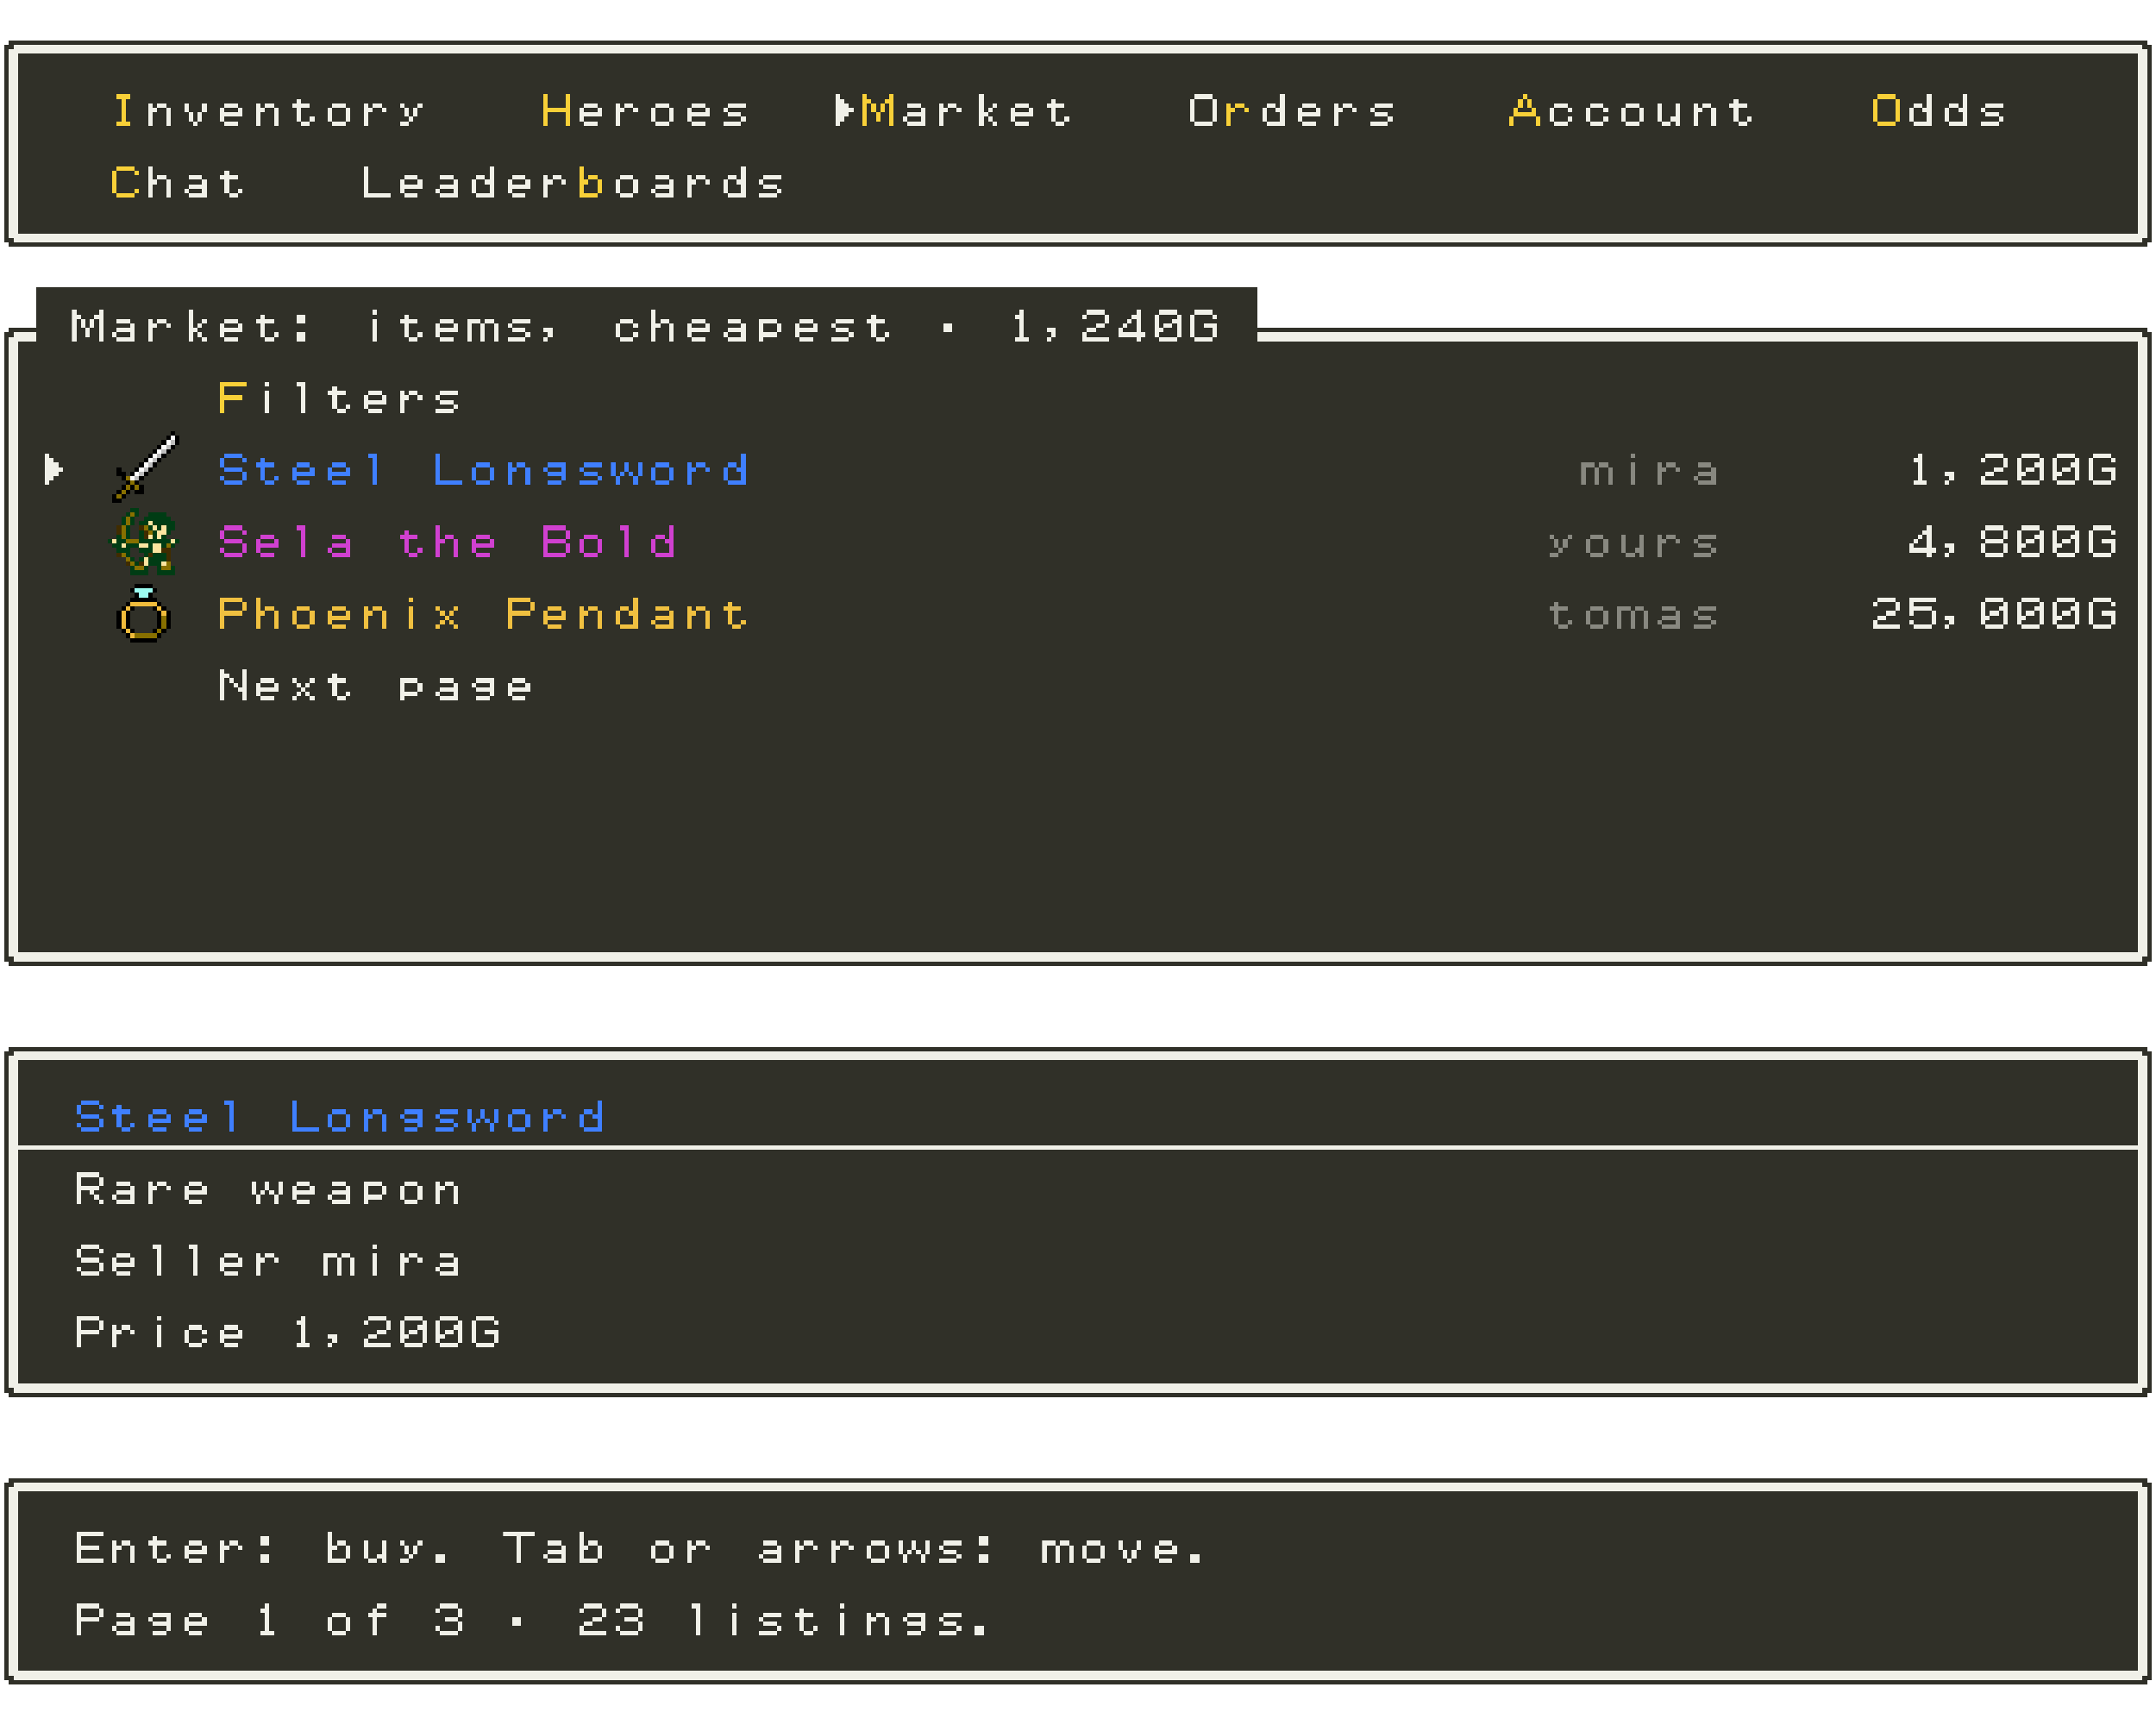
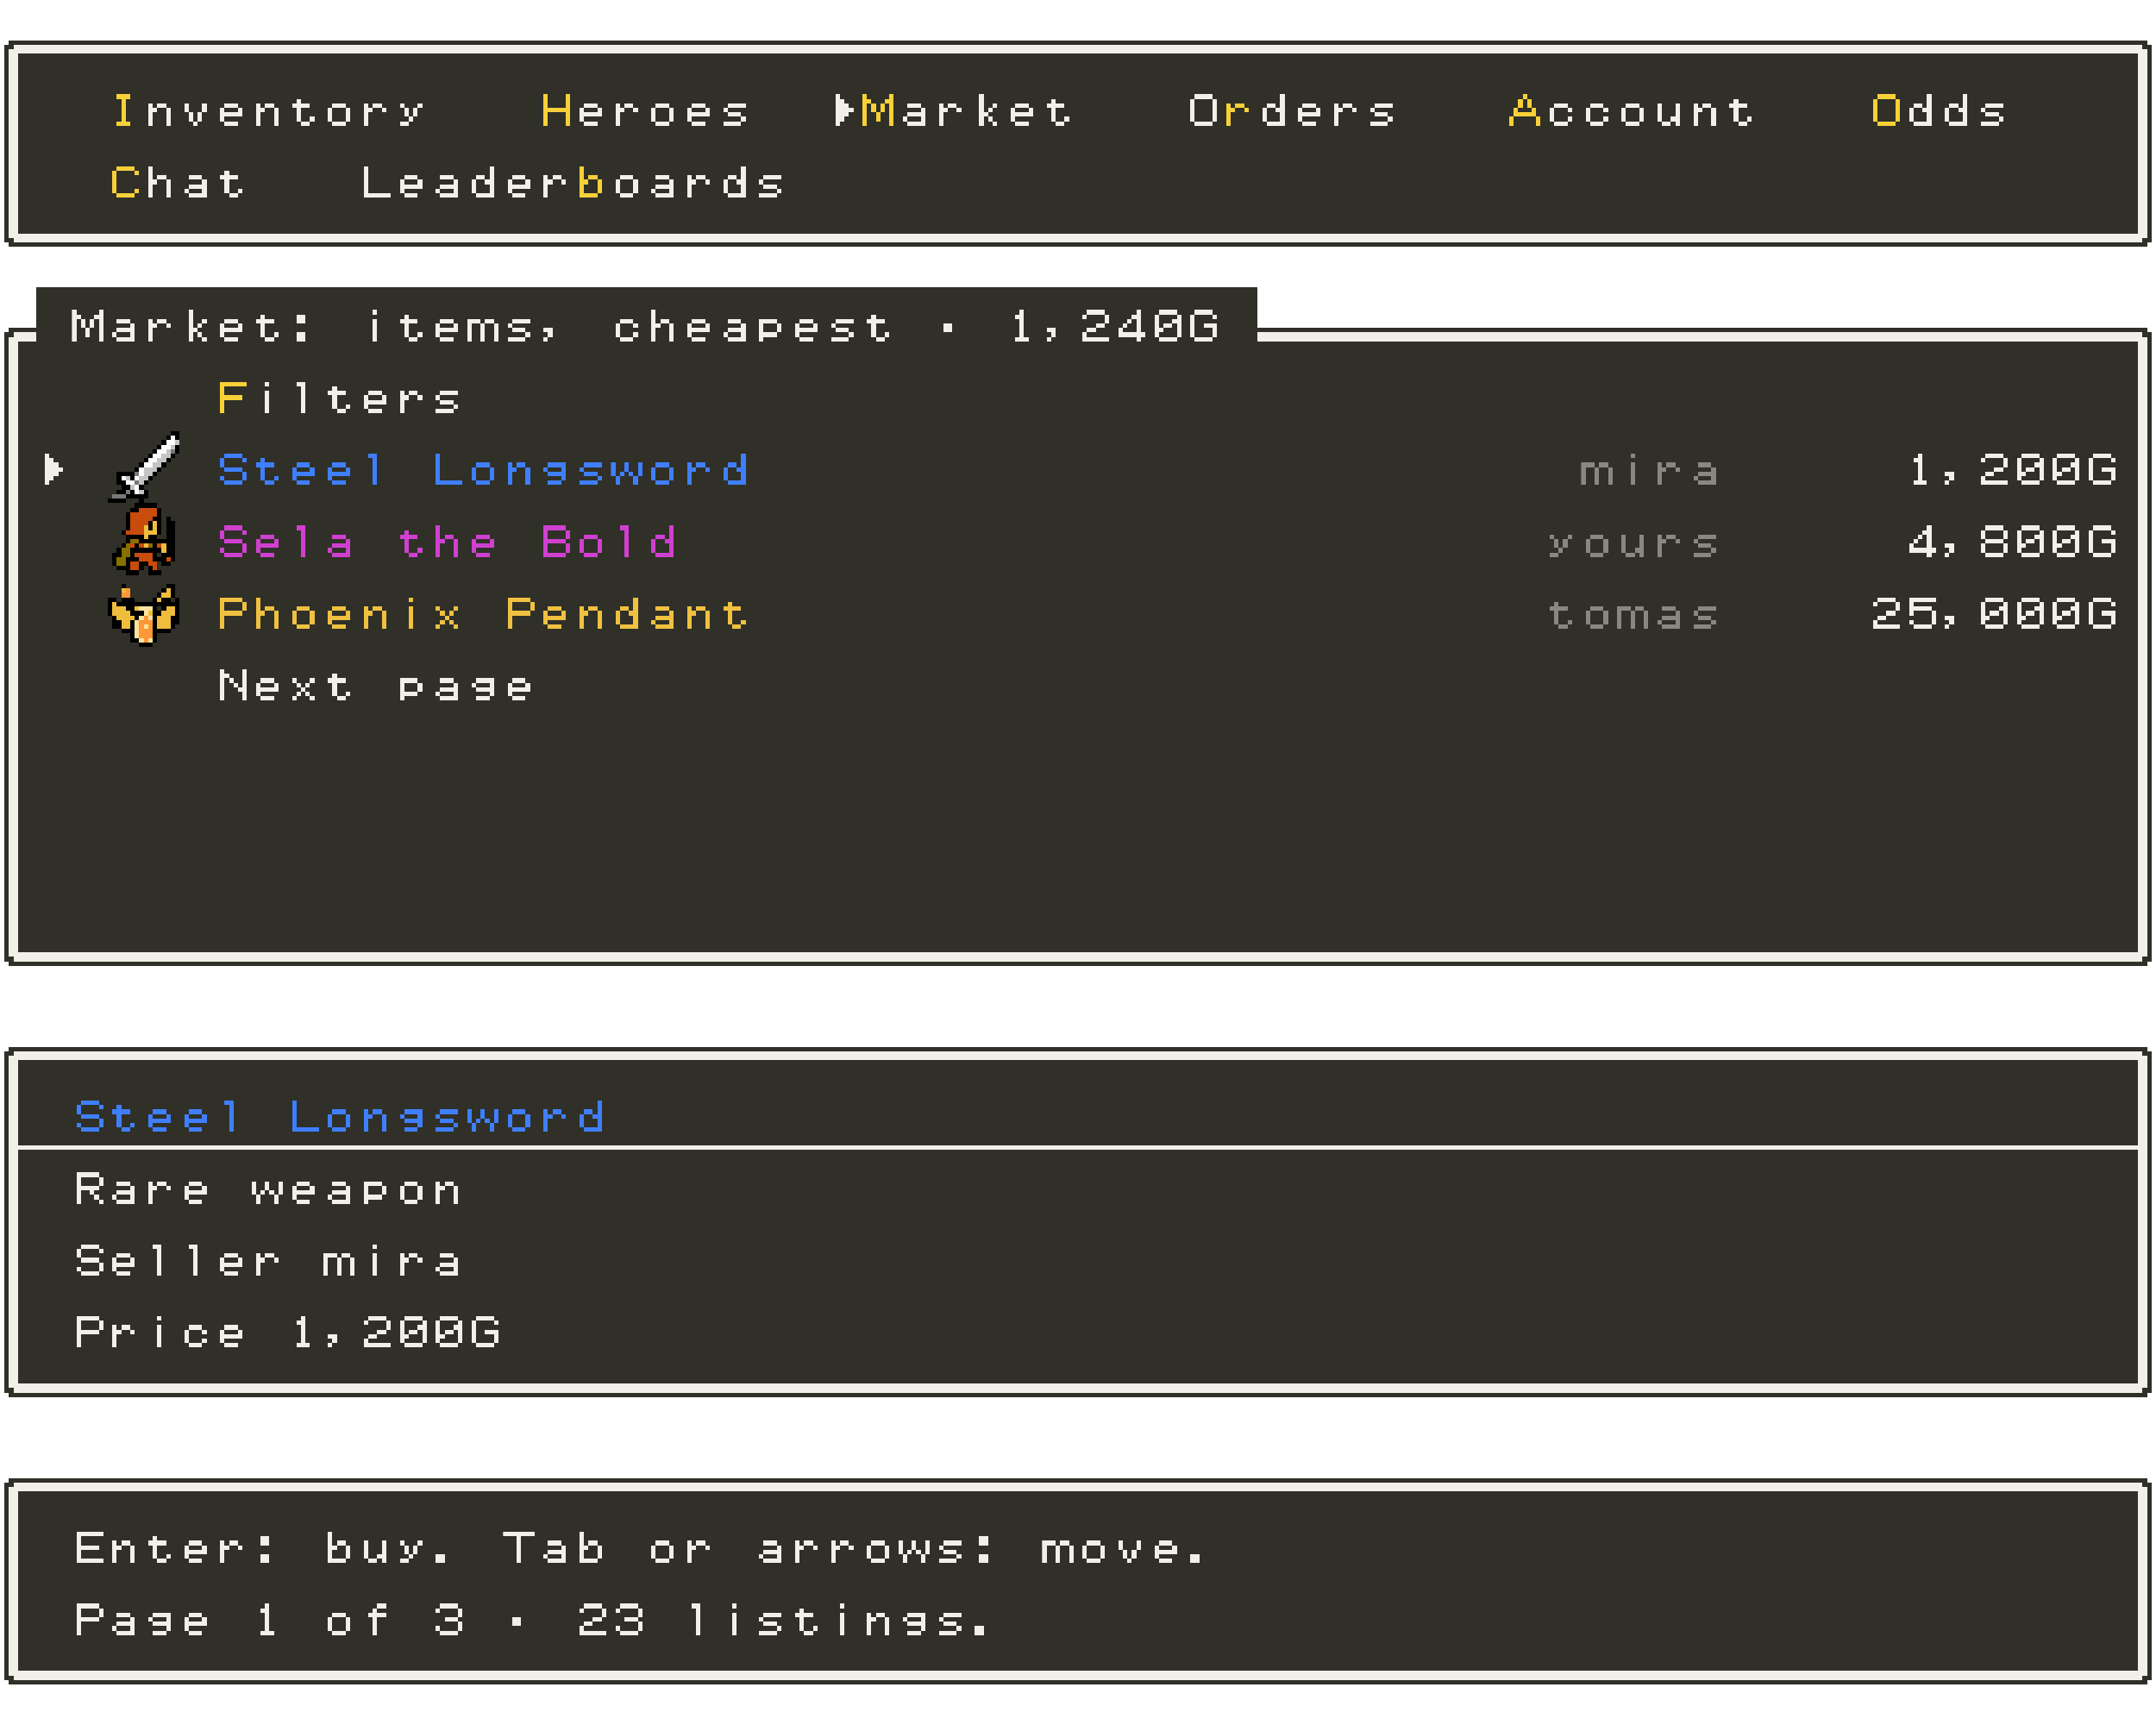
<svg xmlns="http://www.w3.org/2000/svg" viewBox="0 0 480 384" width="480" height="384" shape-rendering="crispEdges">
  <defs>
    <symbol id="g0">
      <path d="M2 5h3v1h-3zM3 6h1v1h-1zM3 7h1v1h-1zM3 8h1v1h-1zM3 9h1v1h-1zM3 10h1v1h-1zM2 11h3v1h-3z" />
    </symbol>
    <symbol id="g1">
      <path d="M1 7h1v1h-1zM3 7h2v1h-2zM1 8h2v1h-2zM5 8h1v1h-1zM1 9h1v1h-1zM5 9h1v1h-1zM1 10h1v1h-1zM5 10h1v1h-1zM1 11h1v1h-1zM5 11h1v1h-1z" />
    </symbol>
    <symbol id="g2">
      <path d="M1 7h1v1h-1zM5 7h1v1h-1zM1 8h1v1h-1zM5 8h1v1h-1zM2 9h1v1h-1zM4 9h1v1h-1zM2 10h1v1h-1zM4 10h1v1h-1zM3 11h1v1h-1z" />
    </symbol>
    <symbol id="g3">
      <path d="M2 7h3v1h-3zM1 8h1v1h-1zM5 8h1v1h-1zM1 9h5v1h-5zM1 10h1v1h-1zM2 11h3v1h-3z" />
    </symbol>
    <symbol id="g4">
      <path d="M2 6h1v1h-1zM1 7h4v1h-4zM2 8h1v1h-1zM2 9h1v1h-1zM2 10h1v1h-1zM5 10h1v1h-1zM3 11h2v1h-2z" />
    </symbol>
    <symbol id="g5">
      <path d="M2 7h3v1h-3zM1 8h1v1h-1zM5 8h1v1h-1zM1 9h1v1h-1zM5 9h1v1h-1zM1 10h1v1h-1zM5 10h1v1h-1zM2 11h3v1h-3z" />
    </symbol>
    <symbol id="g6">
      <path d="M1 7h1v1h-1zM3 7h2v1h-2zM1 8h2v1h-2zM5 8h1v1h-1zM1 9h1v1h-1zM1 10h1v1h-1zM1 11h1v1h-1z" />
    </symbol>
    <symbol id="g7">
      <path d="M1 7h1v1h-1zM5 7h1v1h-1zM2 8h1v1h-1zM4 8h1v1h-1zM2 9h1v1h-1zM4 9h1v1h-1zM3 10h1v1h-1zM1 11h2v1h-2z" />
    </symbol>
    <symbol id="g8">
      <path d="M1 5h1v1h-1zM6 5h1v1h-1zM1 6h1v1h-1zM6 6h1v1h-1zM1 7h1v1h-1zM6 7h1v1h-1zM1 8h6v1h-6zM1 9h1v1h-1zM6 9h1v1h-1zM1 10h1v1h-1zM6 10h1v1h-1zM1 11h1v1h-1zM6 11h1v1h-1z" />
    </symbol>
    <symbol id="g9">
      <path d="M2 7h4v1h-4zM1 8h1v1h-1zM2 9h3v1h-3zM5 10h1v1h-1zM1 11h4v1h-4z" />
    </symbol>
    <symbol id="g10">
      <path d="M2 5h1v1h-1zM2 6h2v1h-2zM2 7h3v1h-3zM2 8h4v1h-4zM2 9h3v1h-3zM2 10h2v1h-2zM2 11h1v1h-1z" />
    </symbol>
    <symbol id="g11">
      <path d="M0 5h1v1h-1zM6 5h1v1h-1zM0 6h2v1h-2zM5 6h2v1h-2zM0 7h1v1h-1zM2 7h1v1h-1zM4 7h1v1h-1zM6 7h1v1h-1zM0 8h1v1h-1zM2 8h1v1h-1zM4 8h1v1h-1zM6 8h1v1h-1zM0 9h1v1h-1zM3 9h1v1h-1zM6 9h1v1h-1zM0 10h1v1h-1zM3 10h1v1h-1zM6 10h1v1h-1zM0 11h1v1h-1zM6 11h1v1h-1z" />
    </symbol>
    <symbol id="g12">
      <path d="M2 7h3v1h-3zM5 8h1v1h-1zM2 9h4v1h-4zM1 10h1v1h-1zM5 10h1v1h-1zM2 11h4v1h-4z" />
    </symbol>
    <symbol id="g13">
      <path d="M2 5h1v1h-1zM2 6h1v1h-1zM2 7h1v1h-1zM5 7h1v1h-1zM2 8h1v1h-1zM4 8h1v1h-1zM2 9h2v1h-2zM2 10h1v1h-1zM4 10h1v1h-1zM2 11h1v1h-1zM5 11h1v1h-1z" />
    </symbol>
    <symbol id="g14">
      <path d="M2 5h4v1h-4zM1 6h1v1h-1zM6 6h1v1h-1zM1 7h1v1h-1zM6 7h1v1h-1zM1 8h1v1h-1zM6 8h1v1h-1zM1 9h1v1h-1zM6 9h1v1h-1zM1 10h1v1h-1zM6 10h1v1h-1zM2 11h4v1h-4z" />
    </symbol>
    <symbol id="g15">
      <path d="M5 5h1v1h-1zM5 6h1v1h-1zM2 7h2v1h-2zM5 7h1v1h-1zM1 8h1v1h-1zM4 8h2v1h-2zM1 9h1v1h-1zM5 9h1v1h-1zM1 10h1v1h-1zM5 10h1v1h-1zM2 11h4v1h-4z" />
    </symbol>
    <symbol id="g16">
      <path d="M3 5h1v1h-1zM2 6h1v1h-1zM4 6h1v1h-1zM2 7h1v1h-1zM4 7h1v1h-1zM1 8h1v1h-1zM5 8h1v1h-1zM1 9h5v1h-5zM0 10h1v1h-1zM6 10h1v1h-1zM0 11h1v1h-1zM6 11h1v1h-1z" />
    </symbol>
    <symbol id="g17">
      <path d="M2 7h3v1h-3zM1 8h1v1h-1zM5 8h1v1h-1zM1 9h1v1h-1zM1 10h1v1h-1zM5 10h1v1h-1zM2 11h3v1h-3z" />
    </symbol>
    <symbol id="g18">
      <path d="M1 7h1v1h-1zM5 7h1v1h-1zM1 8h1v1h-1zM5 8h1v1h-1zM1 9h1v1h-1zM5 9h1v1h-1zM1 10h1v1h-1zM4 10h2v1h-2zM2 11h2v1h-2zM5 11h1v1h-1z" />
    </symbol>
    <symbol id="g19">
      <path d="M2 5h4v1h-4zM1 6h1v1h-1zM6 6h1v1h-1zM1 7h1v1h-1zM1 8h1v1h-1zM1 9h1v1h-1zM1 10h1v1h-1zM6 10h1v1h-1zM2 11h4v1h-4z" />
    </symbol>
    <symbol id="g20">
      <path d="M1 5h1v1h-1zM1 6h1v1h-1zM1 7h1v1h-1zM3 7h2v1h-2zM1 8h2v1h-2zM5 8h1v1h-1zM1 9h1v1h-1zM5 9h1v1h-1zM1 10h1v1h-1zM5 10h1v1h-1zM1 11h1v1h-1zM5 11h1v1h-1z" />
    </symbol>
    <symbol id="g21">
      <path d="M1 5h1v1h-1zM1 6h1v1h-1zM1 7h1v1h-1zM1 8h1v1h-1zM1 9h1v1h-1zM1 10h1v1h-1zM1 11h6v1h-6z" />
    </symbol>
    <symbol id="g22">
      <path d="M1 5h1v1h-1zM1 6h1v1h-1zM1 7h1v1h-1zM3 7h2v1h-2zM1 8h2v1h-2zM5 8h1v1h-1zM1 9h1v1h-1zM5 9h1v1h-1zM1 10h1v1h-1zM5 10h1v1h-1zM1 11h4v1h-4z" />
    </symbol>
    <symbol id="g23">
      <path d="M2 6h2v1h-2zM2 7h2v1h-2zM2 10h2v1h-2zM2 11h2v1h-2z" />
    </symbol>
    <symbol id="g24">
      <path d="M3 5h1v1h-1zM3 7h1v1h-1zM3 8h1v1h-1zM3 9h1v1h-1zM3 10h1v1h-1zM3 11h1v1h-1z" />
    </symbol>
    <symbol id="g25">
      <path d="M0 7h3v1h-3zM4 7h2v1h-2zM0 8h1v1h-1zM3 8h1v1h-1zM6 8h1v1h-1zM0 9h1v1h-1zM3 9h1v1h-1zM6 9h1v1h-1zM0 10h1v1h-1zM3 10h1v1h-1zM6 10h1v1h-1zM0 11h1v1h-1zM3 11h1v1h-1zM6 11h1v1h-1z" />
    </symbol>
    <symbol id="g26">
      <path d="M1 9h2v1h-2zM2 10h1v1h-1zM1 11h1v1h-1z" />
    </symbol>
    <symbol id="g27">
      <path d="M1 7h4v1h-4zM1 8h1v1h-1zM5 8h1v1h-1zM1 9h1v1h-1zM5 9h1v1h-1zM1 10h4v1h-4zM1 11h1v1h-1z" />
    </symbol>
    <symbol id="g28">
      <path d="M2 8h2v1h-2zM2 9h2v1h-2z" />
    </symbol>
    <symbol id="g29">
      <path d="M3 5h1v1h-1zM2 6h2v1h-2zM3 7h1v1h-1zM3 8h1v1h-1zM3 9h1v1h-1zM3 10h1v1h-1zM2 11h3v1h-3z" />
    </symbol>
    <symbol id="g30">
      <path d="M2 5h4v1h-4zM1 6h1v1h-1zM6 6h1v1h-1zM6 7h1v1h-1zM4 8h2v1h-2zM2 9h2v1h-2zM1 10h1v1h-1zM1 11h6v1h-6z" />
    </symbol>
    <symbol id="g31">
      <path d="M5 5h1v1h-1zM4 6h2v1h-2zM3 7h1v1h-1zM5 7h1v1h-1zM2 8h1v1h-1zM5 8h1v1h-1zM1 9h1v1h-1zM5 9h1v1h-1zM1 10h6v1h-6zM5 11h1v1h-1z" />
    </symbol>
    <symbol id="g32">
      <path d="M2 5h4v1h-4zM1 6h1v1h-1zM6 6h1v1h-1zM1 7h1v1h-1zM5 7h2v1h-2zM1 8h1v1h-1zM3 8h2v1h-2zM6 8h1v1h-1zM1 9h2v1h-2zM6 9h1v1h-1zM1 10h1v1h-1zM6 10h1v1h-1zM2 11h4v1h-4z" />
    </symbol>
    <symbol id="g33">
      <path d="M2 5h4v1h-4zM1 6h1v1h-1zM6 6h1v1h-1zM1 7h1v1h-1zM1 8h1v1h-1zM4 8h3v1h-3zM1 9h1v1h-1zM6 9h1v1h-1zM1 10h1v1h-1zM6 10h1v1h-1zM2 11h4v1h-4z" />
    </symbol>
    <symbol id="g34">
      <path d="M1 5h6v1h-6zM1 6h1v1h-1zM1 7h1v1h-1zM1 8h5v1h-5zM1 9h1v1h-1zM1 10h1v1h-1zM1 11h1v1h-1z" />
    </symbol>
    <symbol id="g35">
      <path d="M2 5h2v1h-2zM3 6h1v1h-1zM3 7h1v1h-1zM3 8h1v1h-1zM3 9h1v1h-1zM3 10h1v1h-1zM3 11h1v1h-1z" />
    </symbol>
    <symbol id="g36">
      <path d="M2 5h4v1h-4zM1 6h1v1h-1zM6 6h1v1h-1zM1 7h1v1h-1zM2 8h4v1h-4zM6 9h1v1h-1zM1 10h1v1h-1zM6 10h1v1h-1zM2 11h4v1h-4z" />
    </symbol>
    <symbol id="g37">
      <path d="M2 7h4v1h-4zM1 8h1v1h-1zM5 8h1v1h-1zM2 9h4v1h-4zM5 10h1v1h-1zM2 11h3v1h-3z" />
    </symbol>
    <symbol id="g38">
      <path d="M0 7h1v1h-1zM3 7h1v1h-1zM6 7h1v1h-1zM0 8h1v1h-1zM3 8h1v1h-1zM6 8h1v1h-1zM0 9h1v1h-1zM2 9h1v1h-1zM4 9h1v1h-1zM6 9h1v1h-1zM1 10h1v1h-1zM5 10h1v1h-1zM1 11h1v1h-1zM5 11h1v1h-1z" />
    </symbol>
    <symbol id="g39">
      <path d="M1 5h5v1h-5zM1 6h1v1h-1zM6 6h1v1h-1zM1 7h1v1h-1zM6 7h1v1h-1zM1 8h5v1h-5zM1 9h1v1h-1zM6 9h1v1h-1zM1 10h1v1h-1zM6 10h1v1h-1zM1 11h5v1h-5z" />
    </symbol>
    <symbol id="g40">
      <path d="M2 5h4v1h-4zM1 6h1v1h-1zM6 6h1v1h-1zM1 7h1v1h-1zM6 7h1v1h-1zM2 8h4v1h-4zM1 9h1v1h-1zM6 9h1v1h-1zM1 10h1v1h-1zM6 10h1v1h-1zM2 11h4v1h-4z" />
    </symbol>
    <symbol id="g41">
      <path d="M1 5h5v1h-5zM1 6h1v1h-1zM6 6h1v1h-1zM1 7h1v1h-1zM6 7h1v1h-1zM1 8h5v1h-5zM1 9h1v1h-1zM1 10h1v1h-1zM1 11h1v1h-1z" />
    </symbol>
    <symbol id="g42">
      <path d="M1 7h1v1h-1zM5 7h1v1h-1zM2 8h1v1h-1zM4 8h1v1h-1zM3 9h1v1h-1zM2 10h1v1h-1zM4 10h1v1h-1zM1 11h1v1h-1zM5 11h1v1h-1z" />
    </symbol>
    <symbol id="g43">
      <path d="M1 5h6v1h-6zM1 6h1v1h-1zM1 7h5v1h-5zM1 8h1v1h-1zM6 8h1v1h-1zM6 9h1v1h-1zM1 10h1v1h-1zM6 10h1v1h-1zM2 11h4v1h-4z" />
    </symbol>
    <symbol id="g44">
      <path d="M1 5h1v1h-1zM6 5h1v1h-1zM1 6h2v1h-2zM6 6h1v1h-1zM1 7h1v1h-1zM3 7h1v1h-1zM6 7h1v1h-1zM1 8h1v1h-1zM4 8h1v1h-1zM6 8h1v1h-1zM1 9h1v1h-1zM5 9h2v1h-2zM1 10h1v1h-1zM6 10h1v1h-1zM1 11h1v1h-1zM6 11h1v1h-1z" />
    </symbol>
    <symbol id="g45">
      <path d="M1 5h5v1h-5zM1 6h1v1h-1zM6 6h1v1h-1zM1 7h1v1h-1zM6 7h1v1h-1zM1 8h5v1h-5zM1 9h1v1h-1zM4 9h1v1h-1zM1 10h1v1h-1zM5 10h1v1h-1zM1 11h1v1h-1zM6 11h1v1h-1z" />
    </symbol>
    <symbol id="g46">
      <path d="M1 5h6v1h-6zM1 6h1v1h-1zM1 7h1v1h-1zM1 8h5v1h-5zM1 9h1v1h-1zM1 10h1v1h-1zM1 11h6v1h-6z" />
    </symbol>
    <symbol id="g47">
      <path d="M1 10h2v1h-2zM1 11h2v1h-2z" />
    </symbol>
    <symbol id="g48">
      <path d="M0 5h7v1h-7zM3 6h1v1h-1zM3 7h1v1h-1zM3 8h1v1h-1zM3 9h1v1h-1zM3 10h1v1h-1zM3 11h1v1h-1z" />
    </symbol>
    <symbol id="g49">
      <path d="M4 5h2v1h-2zM3 6h1v1h-1zM2 7h4v1h-4zM3 8h1v1h-1zM3 9h1v1h-1zM3 10h1v1h-1zM3 11h1v1h-1z" />
    </symbol>
    <symbol id="g50">
      <path d="M2 5h4v1h-4zM1 6h1v1h-1zM6 6h1v1h-1zM6 7h1v1h-1zM3 8h3v1h-3zM6 9h1v1h-1zM1 10h1v1h-1zM6 10h1v1h-1zM2 11h4v1h-4z" />
    </symbol>
  </defs>
  <g id="w-tab">
    <path fill="#303028" d="M2 9H478V10H479V54H478V55H2V54H1V10H2Z" />
    <g fill="#f0f0e8">
      <rect x="3" y="10" width="474" height="1" />
      <rect x="2" y="11" width="476" height="1" />
      <rect x="2" y="52" width="476" height="1" />
      <rect x="3" y="53" width="474" height="1" />
      <rect x="2" y="12" width="2" height="40" />
      <rect x="476" y="12" width="2" height="40" />
    </g>
    <use href="#g10" x="184" y="16" fill="#f0f0e8" />
    <use href="#g0" x="24" y="16" fill="#f8d038" />
    <use href="#g1" x="32" y="16" fill="#f0f0e8" />
    <use href="#g2" x="40" y="16" fill="#f0f0e8" />
    <use href="#g3" x="48" y="16" fill="#f0f0e8" />
    <use href="#g1" x="56" y="16" fill="#f0f0e8" />
    <use href="#g4" x="64" y="16" fill="#f0f0e8" />
    <use href="#g5" x="72" y="16" fill="#f0f0e8" />
    <use href="#g6" x="80" y="16" fill="#f0f0e8" />
    <use href="#g7" x="88" y="16" fill="#f0f0e8" />
    <use href="#g8" x="120" y="16" fill="#f8d038" />
    <use href="#g3" x="128" y="16" fill="#f0f0e8" />
    <use href="#g6" x="136" y="16" fill="#f0f0e8" />
    <use href="#g5" x="144" y="16" fill="#f0f0e8" />
    <use href="#g3" x="152" y="16" fill="#f0f0e8" />
    <use href="#g9" x="160" y="16" fill="#f0f0e8" />
    <use href="#g11" x="192" y="16" fill="#f8d038" />
    <use href="#g12" x="200" y="16" fill="#f0f0e8" />
    <use href="#g6" x="208" y="16" fill="#f0f0e8" />
    <use href="#g13" x="216" y="16" fill="#f0f0e8" />
    <use href="#g3" x="224" y="16" fill="#f0f0e8" />
    <use href="#g4" x="232" y="16" fill="#f0f0e8" />
    <use href="#g14" x="264" y="16" fill="#f0f0e8" />
    <use href="#g6" x="272" y="16" fill="#f8d038" />
    <use href="#g15" x="280" y="16" fill="#f0f0e8" />
    <use href="#g3" x="288" y="16" fill="#f0f0e8" />
    <use href="#g6" x="296" y="16" fill="#f0f0e8" />
    <use href="#g9" x="304" y="16" fill="#f0f0e8" />
    <use href="#g16" x="336" y="16" fill="#f8d038" />
    <use href="#g17" x="344" y="16" fill="#f0f0e8" />
    <use href="#g17" x="352" y="16" fill="#f0f0e8" />
    <use href="#g5" x="360" y="16" fill="#f0f0e8" />
    <use href="#g18" x="368" y="16" fill="#f0f0e8" />
    <use href="#g1" x="376" y="16" fill="#f0f0e8" />
    <use href="#g4" x="384" y="16" fill="#f0f0e8" />
    <use href="#g14" x="416" y="16" fill="#f8d038" />
    <use href="#g15" x="424" y="16" fill="#f0f0e8" />
    <use href="#g15" x="432" y="16" fill="#f0f0e8" />
    <use href="#g9" x="440" y="16" fill="#f0f0e8" />
    <use href="#g19" x="24" y="32" fill="#f8d038" />
    <use href="#g20" x="32" y="32" fill="#f0f0e8" />
    <use href="#g12" x="40" y="32" fill="#f0f0e8" />
    <use href="#g4" x="48" y="32" fill="#f0f0e8" />
    <use href="#g21" x="80" y="32" fill="#f0f0e8" />
    <use href="#g3" x="88" y="32" fill="#f0f0e8" />
    <use href="#g12" x="96" y="32" fill="#f0f0e8" />
    <use href="#g15" x="104" y="32" fill="#f0f0e8" />
    <use href="#g3" x="112" y="32" fill="#f0f0e8" />
    <use href="#g6" x="120" y="32" fill="#f0f0e8" />
    <use href="#g22" x="128" y="32" fill="#f8d038" />
    <use href="#g5" x="136" y="32" fill="#f0f0e8" />
    <use href="#g12" x="144" y="32" fill="#f0f0e8" />
    <use href="#g6" x="152" y="32" fill="#f0f0e8" />
    <use href="#g15" x="160" y="32" fill="#f0f0e8" />
    <use href="#g9" x="168" y="32" fill="#f0f0e8" />
  </g>
  <g id="w-list" transform="translate(0 64)">
    <path fill="#303028" d="M2 9H478V10H479V150H478V151H2V150H1V10H2Z" />
    <g fill="#f0f0e8">
      <rect x="3" y="10" width="474" height="1" />
      <rect x="2" y="11" width="476" height="1" />
      <rect x="2" y="148" width="476" height="1" />
      <rect x="3" y="149" width="474" height="1" />
      <rect x="2" y="12" width="2" height="136" />
      <rect x="476" y="12" width="2" height="136" />
    </g>
    <rect x="8" y="0" width="272" height="16" fill="#303028" />
    <use href="#g11" x="16" y="0" fill="#f0f0e8" />
    <use href="#g12" x="24" y="0" fill="#f0f0e8" />
    <use href="#g6" x="32" y="0" fill="#f0f0e8" />
    <use href="#g13" x="40" y="0" fill="#f0f0e8" />
    <use href="#g3" x="48" y="0" fill="#f0f0e8" />
    <use href="#g4" x="56" y="0" fill="#f0f0e8" />
    <use href="#g23" x="64" y="0" fill="#f0f0e8" />
    <use href="#g24" x="80" y="0" fill="#f0f0e8" />
    <use href="#g4" x="88" y="0" fill="#f0f0e8" />
    <use href="#g3" x="96" y="0" fill="#f0f0e8" />
    <use href="#g25" x="104" y="0" fill="#f0f0e8" />
    <use href="#g9" x="112" y="0" fill="#f0f0e8" />
    <use href="#g26" x="120" y="0" fill="#f0f0e8" />
    <use href="#g17" x="136" y="0" fill="#f0f0e8" />
    <use href="#g20" x="144" y="0" fill="#f0f0e8" />
    <use href="#g3" x="152" y="0" fill="#f0f0e8" />
    <use href="#g12" x="160" y="0" fill="#f0f0e8" />
    <use href="#g27" x="168" y="0" fill="#f0f0e8" />
    <use href="#g3" x="176" y="0" fill="#f0f0e8" />
    <use href="#g9" x="184" y="0" fill="#f0f0e8" />
    <use href="#g4" x="192" y="0" fill="#f0f0e8" />
    <use href="#g28" x="208" y="0" fill="#f0f0e8" />
    <use href="#g29" x="224" y="0" fill="#f0f0e8" />
    <use href="#g26" x="232" y="0" fill="#f0f0e8" />
    <use href="#g30" x="240" y="0" fill="#f0f0e8" />
    <use href="#g31" x="248" y="0" fill="#f0f0e8" />
    <use href="#g32" x="256" y="0" fill="#f0f0e8" />
    <use href="#g33" x="264" y="0" fill="#f0f0e8" />
    <use href="#g34" x="48" y="16" fill="#f8d038" />
    <use href="#g24" x="56" y="16" fill="#f0f0e8" />
    <use href="#g35" x="64" y="16" fill="#f0f0e8" />
    <use href="#g4" x="72" y="16" fill="#f0f0e8" />
    <use href="#g3" x="80" y="16" fill="#f0f0e8" />
    <use href="#g6" x="88" y="16" fill="#f0f0e8" />
    <use href="#g9" x="96" y="16" fill="#f0f0e8" />
    <use href="#g10" x="8" y="32" fill="#f0f0e8" />
    <g transform="translate(24 32)">
-       <path fill="#000000" d="M14 0h1v1h-1zM13 1h1v1h-1zM15 1h1v1h-1zM12 2h1v1h-1zM15 2h1v1h-1zM11 3h1v1h-1zM14 3h1v1h-1zM10 4h1v1h-1zM13 4h1v1h-1zM9 5h1v1h-1zM12 5h1v1h-1zM8 6h1v1h-1zM11 6h1v1h-1zM7 7h1v1h-1zM10 7h1v1h-1zM2 8h1v1h-1zM6 8h1v1h-1zM9 8h1v1h-1zM2 9h2v1h-2zM5 9h1v1h-1zM8 9h1v1h-1zM3 10h1v1h-1zM7 10h1v1h-1zM4 11h1v1h-1zM6 11h1v1h-1zM3 12h1v1h-1zM5 12h1v1h-1zM7 12h1v1h-1zM2 13h1v1h-1zM4 13h1v1h-1zM6 13h2v1h-2zM1 14h1v1h-1zM3 14h1v1h-1zM1 15h2v1h-2z" />
-       <path fill="#887000" d="M4 10h1v1h-1zM5 11h1v1h-1zM4 12h1v1h-1zM6 12h1v1h-1zM3 13h1v1h-1zM2 14h1v1h-1z" />
-       <path fill="#bcbcbc" d="M14 2h1v1h-1zM13 3h1v1h-1zM12 4h1v1h-1zM11 5h1v1h-1zM10 6h1v1h-1zM9 7h1v1h-1zM8 8h1v1h-1zM7 9h1v1h-1zM6 10h1v1h-1z" />
-       <path fill="#fcfcfc" d="M14 1h1v1h-1zM13 2h1v1h-1zM12 3h1v1h-1zM11 4h1v1h-1zM10 5h1v1h-1zM9 6h1v1h-1zM8 7h1v1h-1zM7 8h1v1h-1zM6 9h1v1h-1zM5 10h1v1h-1z" />
+       <path fill="#000000" d="M14 0h2v1h-2zM13 1h1v1h-1zM15 1h1v1h-1zM12 2h1v1h-1zM11 3h1v1h-1zM15 3h1v1h-1zM10 4h1v1h-1zM15 4h1v1h-1zM9 5h1v1h-1zM14 5h1v1h-1zM8 6h1v1h-1zM13 6h1v1h-1zM7 7h1v1h-1zM12 7h1v1h-1zM6 8h1v1h-1zM11 8h1v1h-1zM2 9h4v1h-4zM10 9h1v1h-1zM2 10h1v1h-1zM5 10h1v1h-1zM9 10h1v1h-1zM2 11h2v1h-2zM8 11h1v1h-1zM3 12h2v1h-2zM7 12h1v1h-1zM2 13h2v1h-2zM5 13h1v1h-1zM8 13h1v1h-1zM4 14h5v1h-5zM0 15h4v1h-4zM7 15h1v1h-1z" />
+       <path fill="#787878" d="M14 4h1v1h-1zM6 9h1v1h-1zM6 11h1v1h-1zM4 13h1v1h-1zM1 14h3v1h-3z" />
+       <path fill="#c4c4c4" d="M15 2h1v1h-1zM14 3h1v1h-1zM13 4h1v1h-1zM12 5h2v1h-2zM11 6h2v1h-2zM10 7h2v1h-2zM8 8h3v1h-3zM8 9h2v1h-2zM4 10h1v1h-1zM7 10h2v1h-2zM7 11h1v1h-1zM5 12h1v1h-1zM7 13h1v1h-1z" />
+       <path fill="#fcfcfc" d="M14 1h1v1h-1zM13 2h2v1h-2zM12 3h2v1h-2zM11 4h2v1h-2zM10 5h2v1h-2zM9 6h2v1h-2zM8 7h2v1h-2zM7 8h1v1h-1zM7 9h1v1h-1zM3 10h1v1h-1zM6 10h1v1h-1zM4 11h2v1h-2zM6 12h1v1h-1zM6 13h1v1h-1z" />
    </g>
    <use href="#g36" x="48" y="32" fill="#3f7fff" />
    <use href="#g4" x="56" y="32" fill="#3f7fff" />
    <use href="#g3" x="64" y="32" fill="#3f7fff" />
    <use href="#g3" x="72" y="32" fill="#3f7fff" />
    <use href="#g35" x="80" y="32" fill="#3f7fff" />
    <use href="#g21" x="96" y="32" fill="#3f7fff" />
    <use href="#g5" x="104" y="32" fill="#3f7fff" />
    <use href="#g1" x="112" y="32" fill="#3f7fff" />
    <use href="#g37" x="120" y="32" fill="#3f7fff" />
    <use href="#g9" x="128" y="32" fill="#3f7fff" />
    <use href="#g38" x="136" y="32" fill="#3f7fff" />
    <use href="#g5" x="144" y="32" fill="#3f7fff" />
    <use href="#g6" x="152" y="32" fill="#3f7fff" />
    <use href="#g15" x="160" y="32" fill="#3f7fff" />
    <use href="#g25" x="352" y="32" fill="#888880" />
    <use href="#g24" x="360" y="32" fill="#888880" />
    <use href="#g6" x="368" y="32" fill="#888880" />
    <use href="#g12" x="376" y="32" fill="#888880" />
    <use href="#g29" x="424" y="32" fill="#f0f0e8" />
    <use href="#g26" x="432" y="32" fill="#f0f0e8" />
    <use href="#g30" x="440" y="32" fill="#f0f0e8" />
    <use href="#g32" x="448" y="32" fill="#f0f0e8" />
    <use href="#g32" x="456" y="32" fill="#f0f0e8" />
    <use href="#g33" x="464" y="32" fill="#f0f0e8" />
    <g transform="translate(24 48)">
-       <path fill="#003c14" d="M5 1h2v1h-2zM4 2h1v1h-1zM6 2h1v1h-1zM9 2h4v1h-4zM3 3h1v1h-1zM5 3h1v1h-1zM8 3h6v1h-6zM3 4h1v1h-1zM5 4h1v1h-1zM7 4h2v1h-2zM10 4h5v1h-5zM4 5h1v1h-1zM9 5h1v1h-1zM11 5h1v1h-1zM13 5h2v1h-2zM4 6h1v1h-1zM7 6h1v1h-1zM10 6h1v1h-1zM13 6h1v1h-1zM2 7h1v1h-1zM4 7h1v1h-1zM7 7h1v1h-1zM10 7h1v1h-1zM12 7h1v1h-1zM0 8h1v1h-1zM2 8h2v1h-2zM7 8h7v1h-7zM15 8h1v1h-1zM1 9h2v1h-2zM4 9h3v1h-3zM9 9h1v1h-1zM12 9h1v1h-1zM14 9h1v1h-1zM2 10h3v1h-3zM7 10h3v1h-3zM4 11h1v1h-1zM8 11h1v1h-1zM10 11h3v1h-3zM5 12h1v1h-1zM7 12h1v1h-1zM9 12h4v1h-4zM6 13h1v1h-1zM9 13h3v1h-3zM5 14h1v1h-1zM8 14h1v1h-1zM11 14h1v1h-1zM14 14h1v1h-1zM5 15h4v1h-4zM11 15h4v1h-4z" />
-       <path fill="#402c00" d="M2 5h1v1h-1zM7 5h1v1h-1zM2 6h1v1h-1zM8 6h1v1h-1zM8 7h1v1h-1zM12 10h2v1h-2zM2 11h1v1h-1zM9 11h1v1h-1zM13 11h1v1h-1zM13 12h1v1h-1zM4 13h1v1h-1zM7 13h1v1h-1z" />
-       <path fill="#887000" d="M5 2h1v1h-1zM4 3h1v1h-1zM4 4h1v1h-1zM3 5h1v1h-1zM8 5h1v1h-1zM3 6h1v1h-1zM9 6h1v1h-1zM3 7h1v1h-1zM4 8h3v1h-3zM13 9h1v1h-1zM3 11h1v1h-1zM4 12h1v1h-1zM5 13h1v1h-1zM13 13h1v1h-1zM6 14h2v1h-2zM12 14h2v1h-2z" />
-       <path fill="#fce4a0" d="M9 4h1v1h-1zM10 5h1v1h-1zM12 5h1v1h-1zM11 6h2v1h-2zM9 7h1v1h-1zM11 7h1v1h-1zM1 8h1v1h-1zM14 8h1v1h-1zM3 9h1v1h-1zM7 9h2v1h-2zM10 9h2v1h-2zM10 10h2v1h-2zM8 12h1v1h-1zM8 13h1v1h-1zM12 13h1v1h-1z" />
+       <path fill="#000000" d="M6 0h5v1h-5zM5 1h2v1h-2zM11 1h1v1h-1zM4 2h1v1h-1zM11 2h1v1h-1zM4 3h1v1h-1zM10 3h2v1h-2zM13 3h1v1h-1zM4 4h1v1h-1zM9 4h1v1h-1zM11 4h1v1h-1zM13 4h2v1h-2zM4 5h1v1h-1zM9 5h1v1h-1zM11 5h1v1h-1zM13 5h2v1h-2zM3 6h1v1h-1zM11 6h1v1h-1zM13 6h2v1h-2zM4 7h4v1h-4zM9 7h2v1h-2zM13 7h2v1h-2zM4 8h1v1h-1zM7 8h8v1h-8zM3 9h1v1h-1zM6 9h1v1h-1zM10 9h1v1h-1zM13 9h2v1h-2zM2 10h1v1h-1zM5 10h7v1h-7zM13 10h2v1h-2zM1 11h2v1h-2zM5 11h1v1h-1zM10 11h1v1h-1zM12 11h3v1h-3zM1 12h1v1h-1zM4 12h3v1h-3zM10 12h3v1h-3zM14 12h1v1h-1zM1 13h1v1h-1zM4 13h1v1h-1zM7 13h2v1h-2zM12 13h2v1h-2zM2 14h3v1h-3zM7 14h1v1h-1zM9 14h1v1h-1zM4 15h3v1h-3zM9 15h3v1h-3z" />
+       <path fill="#887000" d="M5 8h2v1h-2zM4 9h1v1h-1zM9 9h1v1h-1zM3 10h2v1h-2zM3 11h2v1h-2zM2 12h2v1h-2zM2 13h2v1h-2z" />
+       <path fill="#c84c0c" d="M7 1h4v1h-4zM5 2h6v1h-6zM5 3h5v1h-5zM5 4h4v1h-4zM5 5h3v1h-3zM4 6h4v1h-4zM5 9h1v1h-1zM7 9h1v1h-1zM11 9h1v1h-1zM6 11h4v1h-4zM7 12h3v1h-3zM13 12h1v1h-1zM5 13h2v1h-2zM9 13h2v1h-2zM5 14h2v1h-2zM10 14h1v1h-1z" />
+       <path fill="#f0bc3c" d="M10 4h1v1h-1zM8 5h1v1h-1zM10 5h1v1h-1zM8 6h3v1h-3zM8 7h1v1h-1zM8 9h1v1h-1zM12 9h1v1h-1zM12 10h1v1h-1z" />
    </g>
    <use href="#g36" x="48" y="48" fill="#d040d0" />
    <use href="#g3" x="56" y="48" fill="#d040d0" />
    <use href="#g35" x="64" y="48" fill="#d040d0" />
    <use href="#g12" x="72" y="48" fill="#d040d0" />
    <use href="#g4" x="88" y="48" fill="#d040d0" />
    <use href="#g20" x="96" y="48" fill="#d040d0" />
    <use href="#g3" x="104" y="48" fill="#d040d0" />
    <use href="#g39" x="120" y="48" fill="#d040d0" />
    <use href="#g5" x="128" y="48" fill="#d040d0" />
    <use href="#g35" x="136" y="48" fill="#d040d0" />
    <use href="#g15" x="144" y="48" fill="#d040d0" />
    <use href="#g7" x="344" y="48" fill="#888880" />
    <use href="#g5" x="352" y="48" fill="#888880" />
    <use href="#g18" x="360" y="48" fill="#888880" />
    <use href="#g6" x="368" y="48" fill="#888880" />
    <use href="#g9" x="376" y="48" fill="#888880" />
    <use href="#g31" x="424" y="48" fill="#f0f0e8" />
    <use href="#g26" x="432" y="48" fill="#f0f0e8" />
    <use href="#g40" x="440" y="48" fill="#f0f0e8" />
    <use href="#g32" x="448" y="48" fill="#f0f0e8" />
    <use href="#g32" x="456" y="48" fill="#f0f0e8" />
    <use href="#g33" x="464" y="48" fill="#f0f0e8" />
    <g transform="translate(24 64)">
-       <path fill="#000000" d="M6 2h4v1h-4zM5 3h1v1h-1zM10 3h1v1h-1zM6 4h1v1h-1zM9 4h1v1h-1zM5 5h6v1h-6zM4 6h1v1h-1zM11 6h1v1h-1zM3 7h1v1h-1zM5 7h1v1h-1zM10 7h1v1h-1zM12 7h1v1h-1zM2 8h1v1h-1zM4 8h1v1h-1zM11 8h1v1h-1zM13 8h1v1h-1zM2 9h1v1h-1zM4 9h1v1h-1zM11 9h1v1h-1zM13 9h1v1h-1zM2 10h1v1h-1zM4 10h1v1h-1zM11 10h1v1h-1zM13 10h1v1h-1zM2 11h1v1h-1zM4 11h1v1h-1zM11 11h1v1h-1zM13 11h1v1h-1zM3 12h1v1h-1zM5 12h1v1h-1zM10 12h1v1h-1zM12 12h1v1h-1zM4 13h1v1h-1zM11 13h1v1h-1zM5 14h6v1h-6z" />
-       <path fill="#887000" d="M12 9h1v1h-1zM12 10h1v1h-1zM12 11h1v1h-1zM11 12h1v1h-1zM6 13h5v1h-5z" />
-       <path fill="#9cfcf0" d="M6 3h4v1h-4zM7 4h2v1h-2z" />
-       <path fill="#f0bc3c" d="M5 6h6v1h-6zM4 7h1v1h-1zM11 7h1v1h-1zM3 8h1v1h-1zM12 8h1v1h-1zM3 9h1v1h-1zM3 10h1v1h-1zM3 11h1v1h-1zM4 12h1v1h-1zM5 13h1v1h-1z" />
+       <path fill="#000000" d="M3 2h1v1h-1zM13 2h2v1h-2zM12 3h1v1h-1zM14 3h1v1h-1zM11 4h1v1h-1zM14 4h1v1h-1zM0 5h2v1h-2zM3 5h3v1h-3zM10 5h1v1h-1zM12 5h2v1h-2zM15 5h1v1h-1zM0 6h1v1h-1zM2 6h14v1h-14zM0 7h1v1h-1zM4 7h2v1h-2zM10 7h1v1h-1zM12 7h1v1h-1zM15 7h1v1h-1zM0 8h1v1h-1zM5 8h3v1h-3zM10 8h2v1h-2zM15 8h1v1h-1zM1 9h1v1h-1zM6 9h1v1h-1zM10 9h1v1h-1zM14 9h2v1h-2zM1 10h2v1h-2zM5 10h1v1h-1zM10 10h1v1h-1zM14 10h2v1h-2zM1 11h2v1h-2zM5 11h1v1h-1zM10 11h1v1h-1zM14 11h1v1h-1zM3 12h3v1h-3zM10 12h4v1h-4zM5 13h1v1h-1zM10 13h1v1h-1zM5 14h2v1h-2zM10 14h1v1h-1zM7 15h3v1h-3z" />
+       <path fill="#f0bc3c" d="M3 3h1v1h-1zM13 3h1v1h-1zM12 4h2v1h-2zM11 5h1v1h-1zM1 6h1v1h-1zM1 7h3v1h-3zM6 7h1v1h-1zM13 7h2v1h-2zM1 8h4v1h-4zM9 8h1v1h-1zM12 8h3v1h-3zM2 9h4v1h-4zM11 9h3v1h-3zM3 10h2v1h-2zM11 10h3v1h-3zM3 11h2v1h-2zM11 11h3v1h-3z" />
+       <path fill="#fc9838" d="M4 3h1v1h-1zM3 4h2v1h-2zM8 9h1v1h-1zM7 10h3v1h-3zM7 11h1v1h-1zM9 11h1v1h-1zM7 12h3v1h-3zM7 13h3v1h-3zM8 14h1v1h-1z" />
+       <path fill="#fce4a0" d="M7 7h3v1h-3zM8 8h1v1h-1zM7 9h1v1h-1zM9 9h1v1h-1zM6 10h1v1h-1zM6 11h1v1h-1zM8 11h1v1h-1zM6 12h1v1h-1zM6 13h1v1h-1zM7 14h1v1h-1zM9 14h1v1h-1z" />
    </g>
    <use href="#g41" x="48" y="64" fill="#f0c040" />
    <use href="#g20" x="56" y="64" fill="#f0c040" />
    <use href="#g5" x="64" y="64" fill="#f0c040" />
    <use href="#g3" x="72" y="64" fill="#f0c040" />
    <use href="#g1" x="80" y="64" fill="#f0c040" />
    <use href="#g24" x="88" y="64" fill="#f0c040" />
    <use href="#g42" x="96" y="64" fill="#f0c040" />
    <use href="#g41" x="112" y="64" fill="#f0c040" />
    <use href="#g3" x="120" y="64" fill="#f0c040" />
    <use href="#g1" x="128" y="64" fill="#f0c040" />
    <use href="#g15" x="136" y="64" fill="#f0c040" />
    <use href="#g12" x="144" y="64" fill="#f0c040" />
    <use href="#g1" x="152" y="64" fill="#f0c040" />
    <use href="#g4" x="160" y="64" fill="#f0c040" />
    <use href="#g4" x="344" y="64" fill="#888880" />
    <use href="#g5" x="352" y="64" fill="#888880" />
    <use href="#g25" x="360" y="64" fill="#888880" />
    <use href="#g12" x="368" y="64" fill="#888880" />
    <use href="#g9" x="376" y="64" fill="#888880" />
    <use href="#g30" x="416" y="64" fill="#f0f0e8" />
    <use href="#g43" x="424" y="64" fill="#f0f0e8" />
    <use href="#g26" x="432" y="64" fill="#f0f0e8" />
    <use href="#g32" x="440" y="64" fill="#f0f0e8" />
    <use href="#g32" x="448" y="64" fill="#f0f0e8" />
    <use href="#g32" x="456" y="64" fill="#f0f0e8" />
    <use href="#g33" x="464" y="64" fill="#f0f0e8" />
    <use href="#g44" x="48" y="80" fill="#f0f0e8" />
    <use href="#g3" x="56" y="80" fill="#f0f0e8" />
    <use href="#g42" x="64" y="80" fill="#f0f0e8" />
    <use href="#g4" x="72" y="80" fill="#f0f0e8" />
    <use href="#g27" x="88" y="80" fill="#f0f0e8" />
    <use href="#g12" x="96" y="80" fill="#f0f0e8" />
    <use href="#g37" x="104" y="80" fill="#f0f0e8" />
    <use href="#g3" x="112" y="80" fill="#f0f0e8" />
  </g>
  <g id="w-detail" transform="translate(0 224)">
    <path fill="#303028" d="M2 9H478V10H479V86H478V87H2V86H1V10H2Z" />
    <g fill="#f0f0e8">
      <rect x="3" y="10" width="474" height="1" />
      <rect x="2" y="11" width="476" height="1" />
      <rect x="2" y="84" width="476" height="1" />
      <rect x="3" y="85" width="474" height="1" />
      <rect x="2" y="12" width="2" height="72" />
      <rect x="476" y="12" width="2" height="72" />
    </g>
    <use href="#g36" x="16" y="16" fill="#3f7fff" />
    <use href="#g4" x="24" y="16" fill="#3f7fff" />
    <use href="#g3" x="32" y="16" fill="#3f7fff" />
    <use href="#g3" x="40" y="16" fill="#3f7fff" />
    <use href="#g35" x="48" y="16" fill="#3f7fff" />
    <use href="#g21" x="64" y="16" fill="#3f7fff" />
    <use href="#g5" x="72" y="16" fill="#3f7fff" />
    <use href="#g1" x="80" y="16" fill="#3f7fff" />
    <use href="#g37" x="88" y="16" fill="#3f7fff" />
    <use href="#g9" x="96" y="16" fill="#3f7fff" />
    <use href="#g38" x="104" y="16" fill="#3f7fff" />
    <use href="#g5" x="112" y="16" fill="#3f7fff" />
    <use href="#g6" x="120" y="16" fill="#3f7fff" />
    <use href="#g15" x="128" y="16" fill="#3f7fff" />
    <rect x="2" y="31" width="476" height="1" fill="#f0f0e8" />
    <use href="#g45" x="16" y="32" fill="#f0f0e8" />
    <use href="#g12" x="24" y="32" fill="#f0f0e8" />
    <use href="#g6" x="32" y="32" fill="#f0f0e8" />
    <use href="#g3" x="40" y="32" fill="#f0f0e8" />
    <use href="#g38" x="56" y="32" fill="#f0f0e8" />
    <use href="#g3" x="64" y="32" fill="#f0f0e8" />
    <use href="#g12" x="72" y="32" fill="#f0f0e8" />
    <use href="#g27" x="80" y="32" fill="#f0f0e8" />
    <use href="#g5" x="88" y="32" fill="#f0f0e8" />
    <use href="#g1" x="96" y="32" fill="#f0f0e8" />
    <use href="#g36" x="16" y="48" fill="#f0f0e8" />
    <use href="#g3" x="24" y="48" fill="#f0f0e8" />
    <use href="#g35" x="32" y="48" fill="#f0f0e8" />
    <use href="#g35" x="40" y="48" fill="#f0f0e8" />
    <use href="#g3" x="48" y="48" fill="#f0f0e8" />
    <use href="#g6" x="56" y="48" fill="#f0f0e8" />
    <use href="#g25" x="72" y="48" fill="#f0f0e8" />
    <use href="#g24" x="80" y="48" fill="#f0f0e8" />
    <use href="#g6" x="88" y="48" fill="#f0f0e8" />
    <use href="#g12" x="96" y="48" fill="#f0f0e8" />
    <use href="#g41" x="16" y="64" fill="#f0f0e8" />
    <use href="#g6" x="24" y="64" fill="#f0f0e8" />
    <use href="#g24" x="32" y="64" fill="#f0f0e8" />
    <use href="#g17" x="40" y="64" fill="#f0f0e8" />
    <use href="#g3" x="48" y="64" fill="#f0f0e8" />
    <use href="#g29" x="64" y="64" fill="#f0f0e8" />
    <use href="#g26" x="72" y="64" fill="#f0f0e8" />
    <use href="#g30" x="80" y="64" fill="#f0f0e8" />
    <use href="#g32" x="88" y="64" fill="#f0f0e8" />
    <use href="#g32" x="96" y="64" fill="#f0f0e8" />
    <use href="#g33" x="104" y="64" fill="#f0f0e8" />
  </g>
  <g id="w-message" transform="translate(0 320)">
    <path fill="#303028" d="M2 9H478V10H479V54H478V55H2V54H1V10H2Z" />
    <g fill="#f0f0e8">
      <rect x="3" y="10" width="474" height="1" />
      <rect x="2" y="11" width="476" height="1" />
      <rect x="2" y="52" width="476" height="1" />
      <rect x="3" y="53" width="474" height="1" />
      <rect x="2" y="12" width="2" height="40" />
      <rect x="476" y="12" width="2" height="40" />
    </g>
    <use href="#g46" x="16" y="16" fill="#f0f0e8" />
    <use href="#g1" x="24" y="16" fill="#f0f0e8" />
    <use href="#g4" x="32" y="16" fill="#f0f0e8" />
    <use href="#g3" x="40" y="16" fill="#f0f0e8" />
    <use href="#g6" x="48" y="16" fill="#f0f0e8" />
    <use href="#g23" x="56" y="16" fill="#f0f0e8" />
    <use href="#g22" x="72" y="16" fill="#f0f0e8" />
    <use href="#g18" x="80" y="16" fill="#f0f0e8" />
    <use href="#g7" x="88" y="16" fill="#f0f0e8" />
    <use href="#g47" x="96" y="16" fill="#f0f0e8" />
    <use href="#g48" x="112" y="16" fill="#f0f0e8" />
    <use href="#g12" x="120" y="16" fill="#f0f0e8" />
    <use href="#g22" x="128" y="16" fill="#f0f0e8" />
    <use href="#g5" x="144" y="16" fill="#f0f0e8" />
    <use href="#g6" x="152" y="16" fill="#f0f0e8" />
    <use href="#g12" x="168" y="16" fill="#f0f0e8" />
    <use href="#g6" x="176" y="16" fill="#f0f0e8" />
    <use href="#g6" x="184" y="16" fill="#f0f0e8" />
    <use href="#g5" x="192" y="16" fill="#f0f0e8" />
    <use href="#g38" x="200" y="16" fill="#f0f0e8" />
    <use href="#g9" x="208" y="16" fill="#f0f0e8" />
    <use href="#g23" x="216" y="16" fill="#f0f0e8" />
    <use href="#g25" x="232" y="16" fill="#f0f0e8" />
    <use href="#g5" x="240" y="16" fill="#f0f0e8" />
    <use href="#g2" x="248" y="16" fill="#f0f0e8" />
    <use href="#g3" x="256" y="16" fill="#f0f0e8" />
    <use href="#g47" x="264" y="16" fill="#f0f0e8" />
    <use href="#g41" x="16" y="32" fill="#f0f0e8" />
    <use href="#g12" x="24" y="32" fill="#f0f0e8" />
    <use href="#g37" x="32" y="32" fill="#f0f0e8" />
    <use href="#g3" x="40" y="32" fill="#f0f0e8" />
    <use href="#g29" x="56" y="32" fill="#f0f0e8" />
    <use href="#g5" x="72" y="32" fill="#f0f0e8" />
    <use href="#g49" x="80" y="32" fill="#f0f0e8" />
    <use href="#g50" x="96" y="32" fill="#f0f0e8" />
    <use href="#g28" x="112" y="32" fill="#f0f0e8" />
    <use href="#g30" x="128" y="32" fill="#f0f0e8" />
    <use href="#g50" x="136" y="32" fill="#f0f0e8" />
    <use href="#g35" x="152" y="32" fill="#f0f0e8" />
    <use href="#g24" x="160" y="32" fill="#f0f0e8" />
    <use href="#g9" x="168" y="32" fill="#f0f0e8" />
    <use href="#g4" x="176" y="32" fill="#f0f0e8" />
    <use href="#g24" x="184" y="32" fill="#f0f0e8" />
    <use href="#g1" x="192" y="32" fill="#f0f0e8" />
    <use href="#g37" x="200" y="32" fill="#f0f0e8" />
    <use href="#g9" x="208" y="32" fill="#f0f0e8" />
    <use href="#g47" x="216" y="32" fill="#f0f0e8" />
  </g>
</svg>
